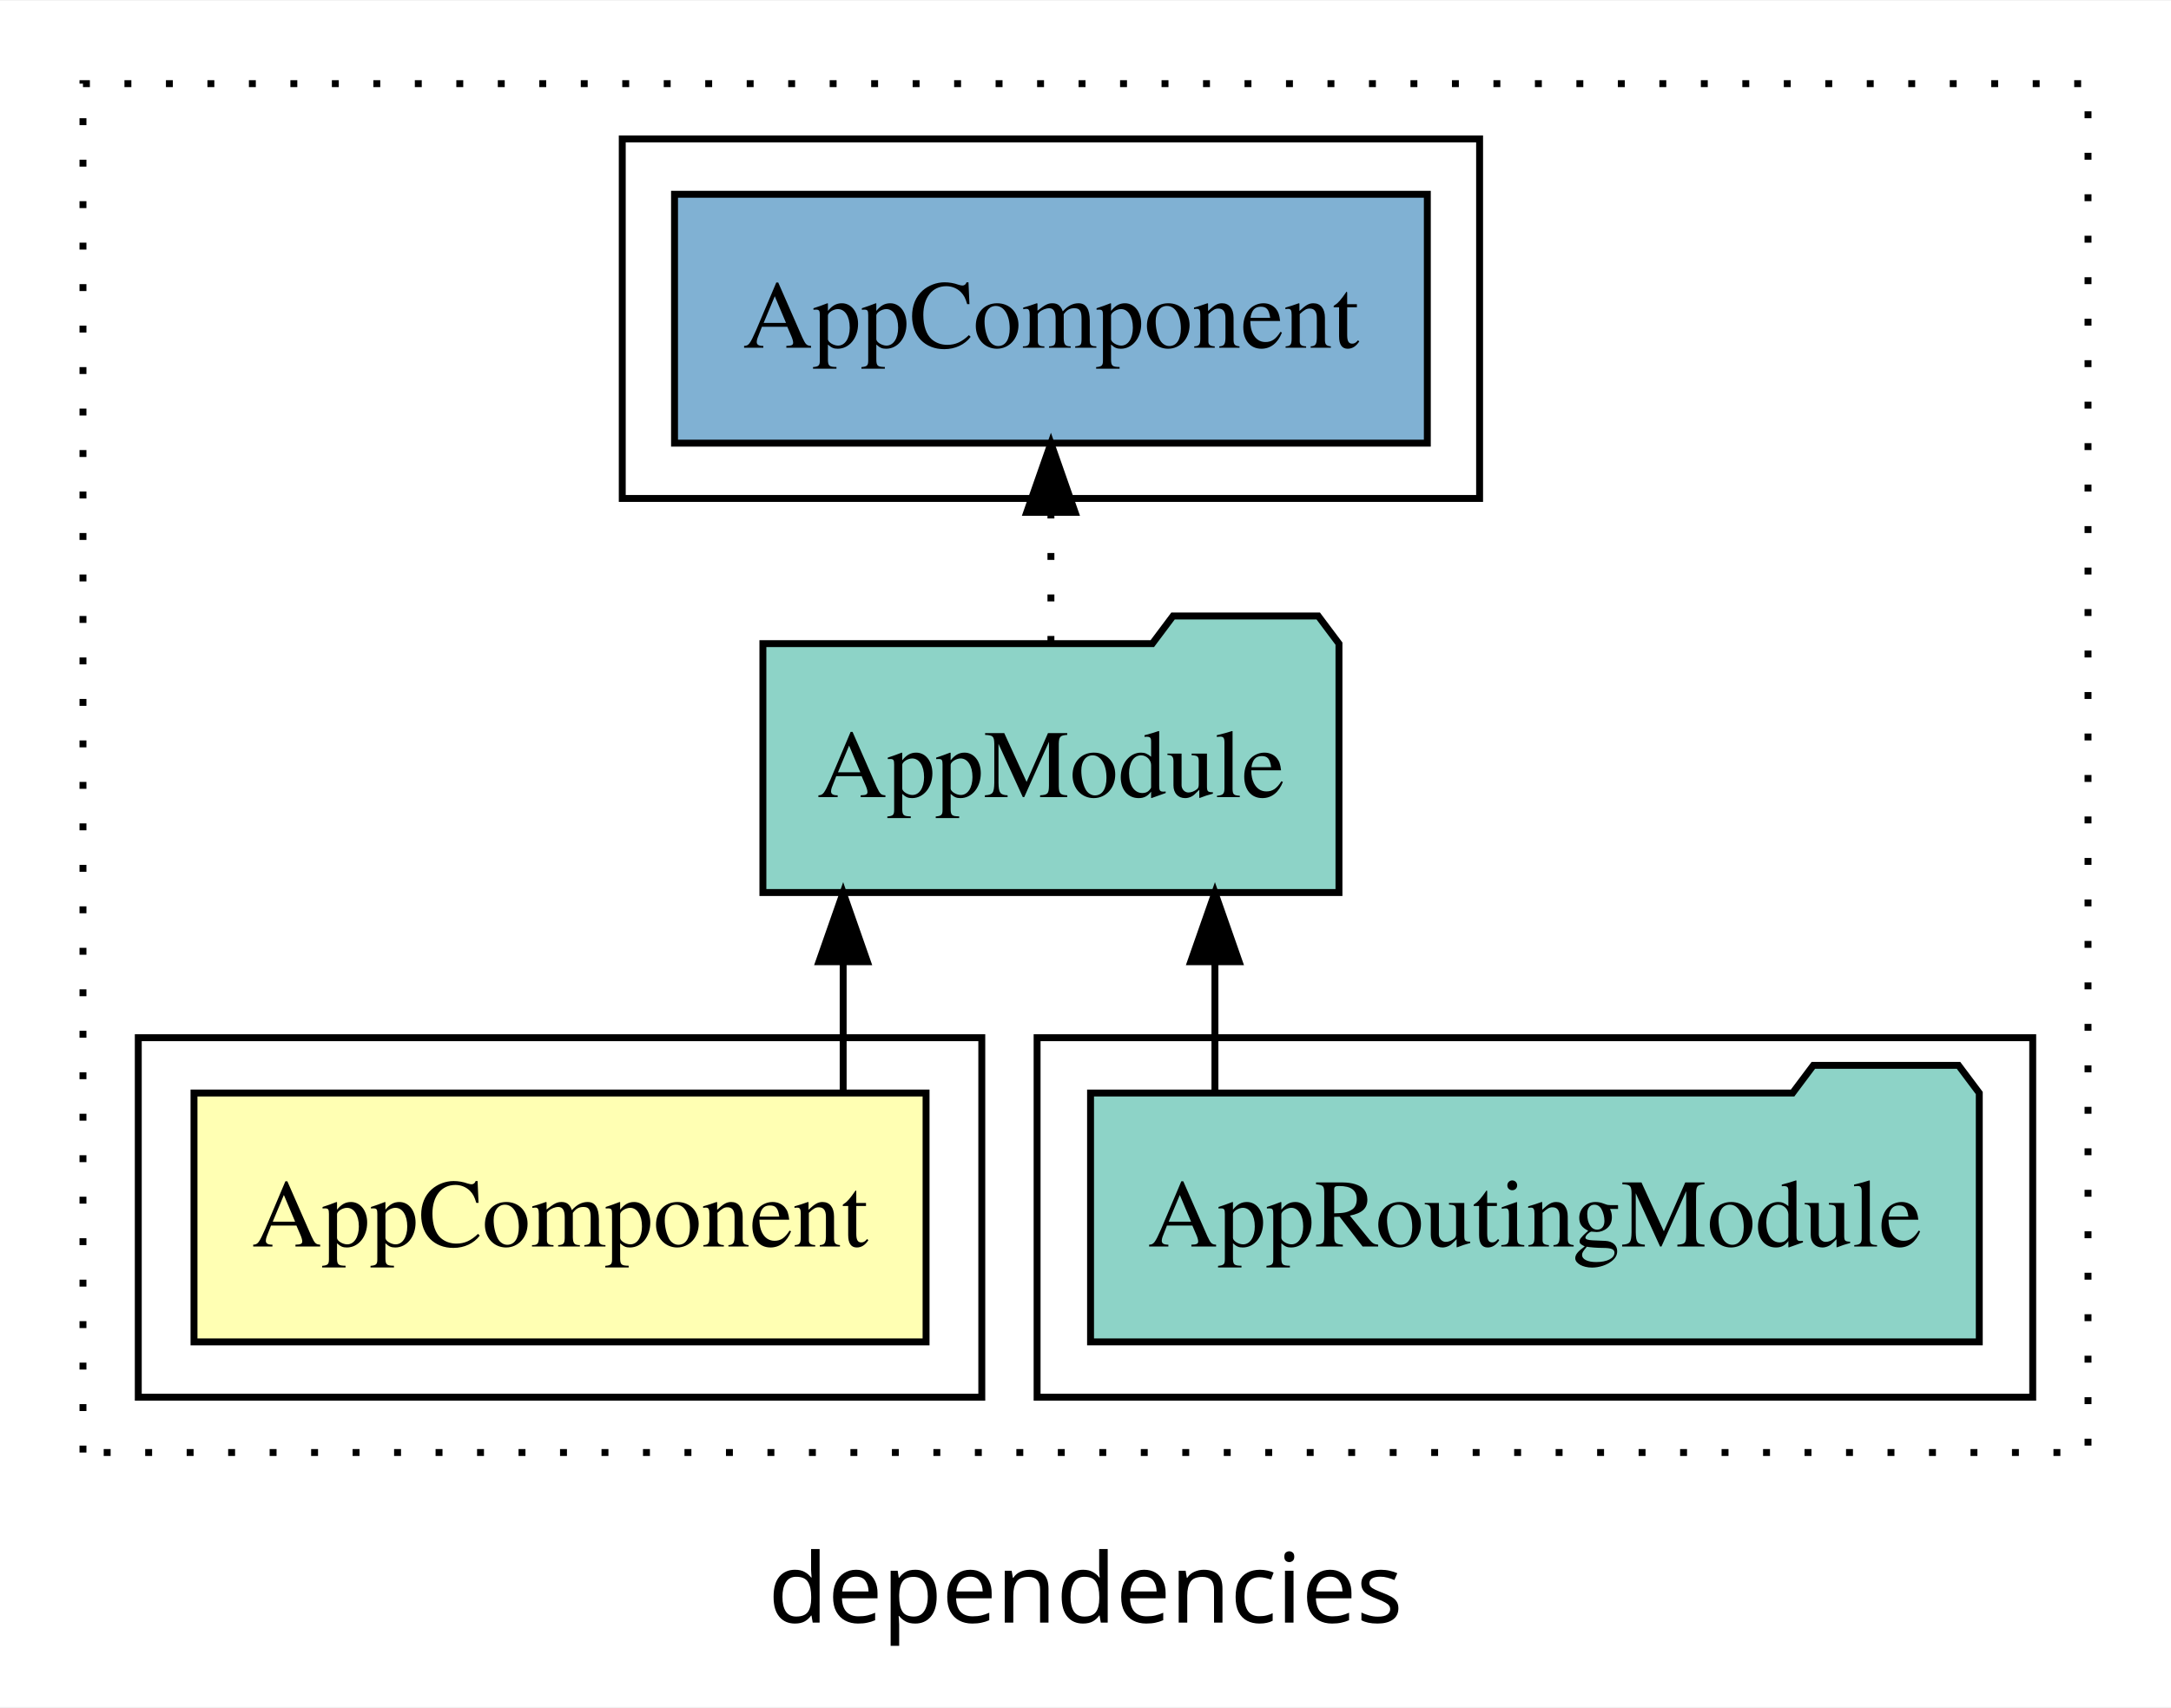
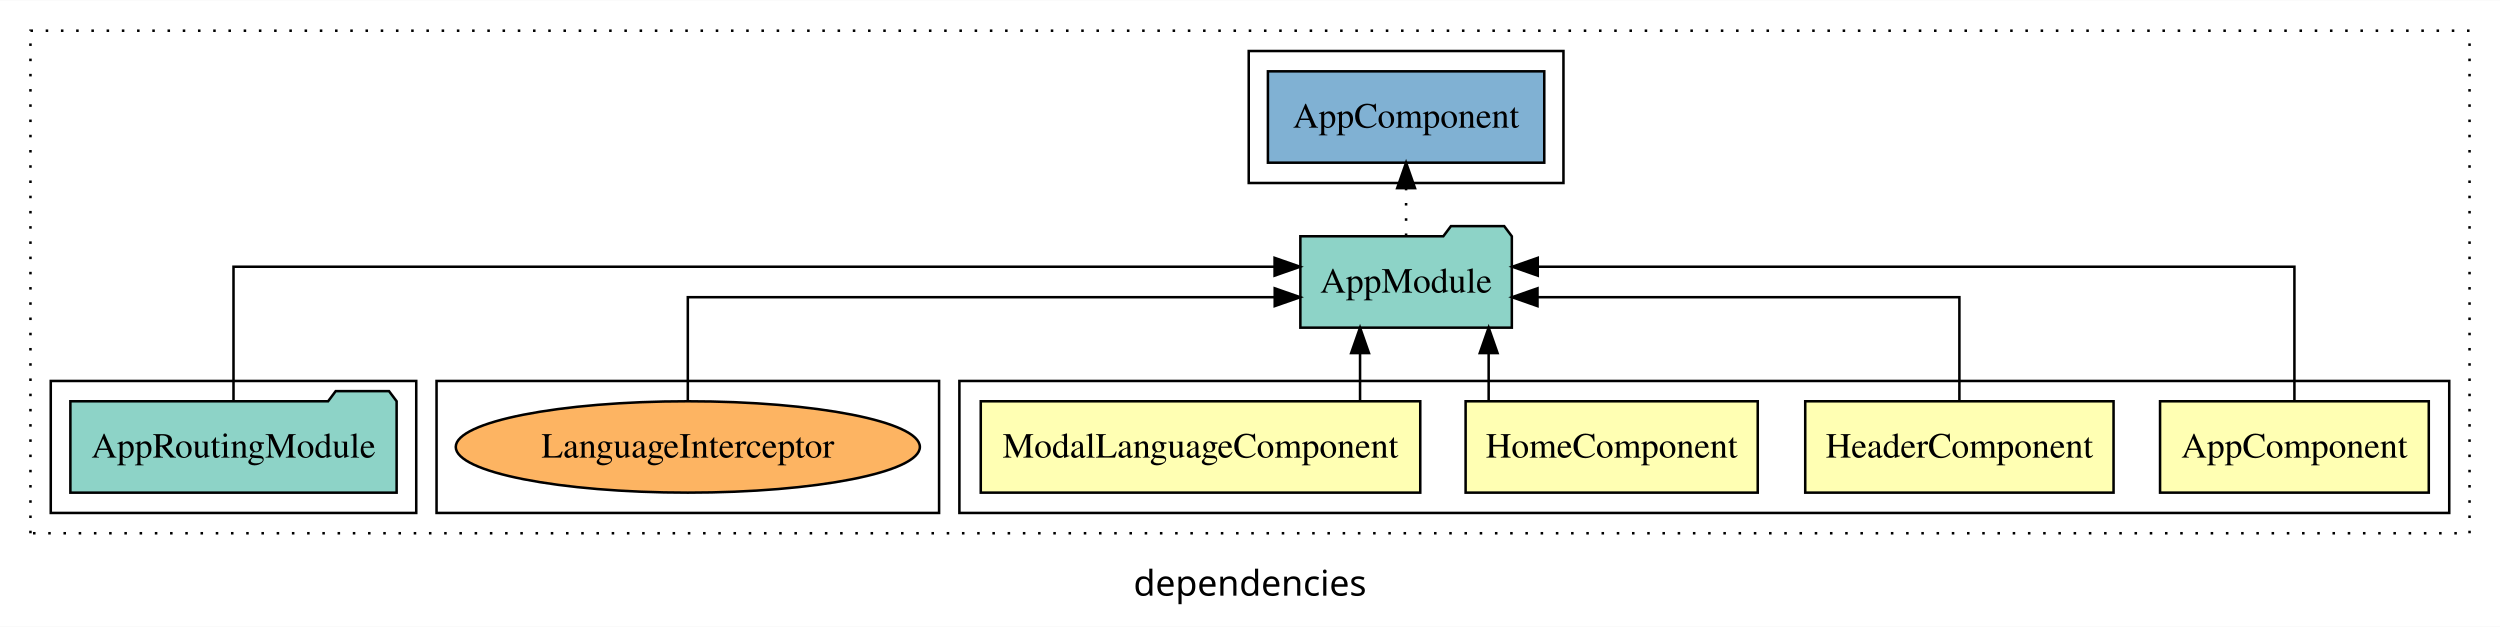
- <svg xmlns="http://www.w3.org/2000/svg" width="314pt" height="247pt" viewBox="0.00 0.00 314.00 246.80">
+ <svg xmlns="http://www.w3.org/2000/svg" width="985pt" height="247pt" viewBox="0.00 0.00 985.00 246.80">
  <g id="graph0" class="graph" transform="scale(1 1) rotate(0) translate(4 242.8)">
-     <polygon fill="white" stroke="transparent" points="-4,4 -4,-242.8 310,-242.8 310,4 -4,4" />
-     <text text-anchor="middle" x="153" y="-8.2" font-family="sans-serif" font-size="14.00">dependencies</text>
+     <polygon fill="white" stroke="transparent" points="-4,4 -4,-242.8 981,-242.8 981,4 -4,4" />
+     <text text-anchor="middle" x="488.5" y="-8.2" font-family="sans-serif" font-size="14.00">dependencies</text>
    <g id="clust1" class="cluster">
-       <polygon fill="none" stroke="black" stroke-dasharray="1,5" points="8,-32.8 8,-230.8 298,-230.8 298,-32.8 8,-32.8" />
-     </g>
-     <g id="clust4" class="cluster">
-       <polygon fill="none" stroke="black" points="146,-40.8 146,-92.8 290,-92.8 290,-40.8 146,-40.8" />
-     </g>
-     <g id="clust6" class="cluster">
-       <polygon fill="none" stroke="black" points="86,-170.8 86,-222.8 210,-222.8 210,-170.8 86,-170.8" />
+       <polygon fill="none" stroke="black" stroke-dasharray="1,5" points="8,-32.8 8,-230.8 969,-230.8 969,-32.8 8,-32.8" />
    </g>
    <g id="clust2" class="cluster">
-       <polygon fill="none" stroke="black" points="16,-40.8 16,-92.8 138,-92.8 138,-40.8 16,-40.8" />
+       <polygon fill="none" stroke="black" points="374,-40.8 374,-92.8 961,-92.8 961,-40.8 374,-40.8" />
+     </g>
+     <g id="clust10" class="cluster">
+       <polygon fill="none" stroke="black" points="168,-40.8 168,-92.8 366,-92.8 366,-40.8 168,-40.8" />
+     </g>
+     <g id="clust7" class="cluster">
+       <polygon fill="none" stroke="black" points="16,-40.8 16,-92.8 160,-92.8 160,-40.8 16,-40.8" />
+     </g>
+     <g id="clust9" class="cluster">
+       <polygon fill="none" stroke="black" points="488,-170.8 488,-222.8 612,-222.8 612,-170.8 488,-170.8" />
    </g>
    <g id="node1" class="node">
-       <polygon fill="#ffffb3" stroke="black" points="129.94,-84.8 24.06,-84.8 24.06,-48.8 129.94,-48.8 129.94,-84.8" />
-       <text text-anchor="middle" x="77" y="-62.6" font-family="Times,serif" font-size="14.00">AppComponent</text>
+       <polygon fill="#ffffb3" stroke="black" points="952.94,-84.8 847.06,-84.8 847.06,-48.8 952.94,-48.8 952.94,-84.8" />
+       <text text-anchor="middle" x="900" y="-62.6" font-family="Times,serif" font-size="14.00">AppComponent</text>
+     </g>
+     <g id="node5" class="node">
+       <polygon fill="#8dd3c7" stroke="black" points="591.66,-149.8 588.66,-153.8 567.66,-153.8 564.66,-149.8 508.34,-149.8 508.34,-113.8 591.66,-113.8 591.66,-149.8" />
+       <text text-anchor="middle" x="550" y="-127.6" font-family="Times,serif" font-size="14.00">AppModule</text>
+     </g>
+     <g id="edge1" class="edge">
+       <path fill="none" stroke="black" d="M900,-85.08C900,-106.12 900,-137.8 900,-137.8 900,-137.8 601.87,-137.8 601.87,-137.8" />
+       <polygon fill="black" stroke="black" points="601.87,-134.3 591.87,-137.8 601.87,-141.3 601.87,-134.3" />
    </g>
    <g id="node2" class="node">
-       <polygon fill="#8dd3c7" stroke="black" points="189.66,-149.8 186.66,-153.8 165.66,-153.8 162.66,-149.8 106.34,-149.8 106.34,-113.8 189.66,-113.8 189.66,-149.8" />
-       <text text-anchor="middle" x="148" y="-127.6" font-family="Times,serif" font-size="14.00">AppModule</text>
+       <polygon fill="#ffffb3" stroke="black" points="828.74,-84.8 707.26,-84.8 707.26,-48.8 828.74,-48.8 828.74,-84.8" />
+       <text text-anchor="middle" x="768" y="-62.6" font-family="Times,serif" font-size="14.00">HeaderComponent</text>
    </g>
-     <g id="edge1" class="edge">
-       <path fill="none" stroke="black" d="M117.95,-84.91C117.95,-84.91 117.95,-103.79 117.95,-103.79" />
-       <polygon fill="black" stroke="black" points="114.45,-103.79 117.95,-113.79 121.45,-103.79 114.45,-103.79" />
+     <g id="edge2" class="edge">
+       <path fill="none" stroke="black" d="M768,-84.82C768,-102.17 768,-125.8 768,-125.8 768,-125.8 601.77,-125.8 601.77,-125.8" />
+       <polygon fill="black" stroke="black" points="601.77,-122.3 591.77,-125.8 601.77,-129.3 601.77,-122.3" />
+     </g>
+     <g id="node3" class="node">
+       <polygon fill="#ffffb3" stroke="black" points="688.55,-84.8 573.45,-84.8 573.45,-48.8 688.55,-48.8 688.55,-84.8" />
+       <text text-anchor="middle" x="631" y="-62.6" font-family="Times,serif" font-size="14.00">HomeComponent</text>
+     </g>
+     <g id="edge3" class="edge">
+       <path fill="none" stroke="black" d="M582.53,-84.91C582.53,-84.91 582.53,-103.79 582.53,-103.79" />
+       <polygon fill="black" stroke="black" points="579.03,-103.79 582.53,-113.79 586.03,-103.79 579.03,-103.79" />
    </g>
    <g id="node4" class="node">
-       <polygon fill="#80b1d3" stroke="black" points="202.44,-214.8 93.56,-214.8 93.56,-178.8 202.44,-178.8 202.44,-214.8" />
-       <text text-anchor="middle" x="148" y="-192.6" font-family="Times,serif" font-size="14.00">AppComponent </text>
+       <polygon fill="#ffffb3" stroke="black" points="555.58,-84.8 382.42,-84.8 382.42,-48.8 555.58,-48.8 555.58,-84.8" />
+       <text text-anchor="middle" x="469" y="-62.6" font-family="Times,serif" font-size="14.00">ModalLanguageComponent</text>
    </g>
-     <g id="edge3" class="edge">
-       <path fill="none" stroke="black" stroke-dasharray="1,5" d="M148,-149.91C148,-149.91 148,-168.79 148,-168.79" />
-       <polygon fill="black" stroke="black" points="144.5,-168.79 148,-178.79 151.5,-168.79 144.5,-168.79" />
+     <g id="edge4" class="edge">
+       <path fill="none" stroke="black" d="M531.86,-84.91C531.86,-84.91 531.86,-103.79 531.86,-103.79" />
+       <polygon fill="black" stroke="black" points="528.36,-103.79 531.86,-113.79 535.36,-103.79 528.36,-103.79" />
    </g>
-     <g id="node3" class="node">
-       <polygon fill="#8dd3c7" stroke="black" points="282.27,-84.8 279.27,-88.8 258.27,-88.8 255.27,-84.8 153.73,-84.8 153.73,-48.8 282.27,-48.8 282.27,-84.8" />
-       <text text-anchor="middle" x="218" y="-62.6" font-family="Times,serif" font-size="14.00">AppRoutingModule</text>
+     <g id="node7" class="node">
+       <polygon fill="#80b1d3" stroke="black" points="604.44,-214.8 495.56,-214.8 495.56,-178.8 604.44,-178.8 604.44,-214.8" />
+       <text text-anchor="middle" x="550" y="-192.6" font-family="Times,serif" font-size="14.00">AppComponent </text>
    </g>
-     <g id="edge2" class="edge">
-       <path fill="none" stroke="black" d="M171.72,-84.91C171.72,-84.91 171.72,-103.79 171.72,-103.79" />
-       <polygon fill="black" stroke="black" points="168.22,-103.79 171.72,-113.79 175.22,-103.79 168.22,-103.79" />
+     <g id="edge6" class="edge">
+       <path fill="none" stroke="black" stroke-dasharray="1,5" d="M550,-149.91C550,-149.91 550,-168.79 550,-168.79" />
+       <polygon fill="black" stroke="black" points="546.5,-168.79 550,-178.79 553.5,-168.79 546.5,-168.79" />
+     </g>
+     <g id="node6" class="node">
+       <polygon fill="#8dd3c7" stroke="black" points="152.27,-84.8 149.27,-88.8 128.27,-88.8 125.27,-84.8 23.73,-84.8 23.73,-48.8 152.27,-48.8 152.27,-84.8" />
+       <text text-anchor="middle" x="88" y="-62.6" font-family="Times,serif" font-size="14.00">AppRoutingModule</text>
+     </g>
+     <g id="edge5" class="edge">
+       <path fill="none" stroke="black" d="M88,-85.08C88,-106.12 88,-137.8 88,-137.8 88,-137.8 498.19,-137.8 498.19,-137.8" />
+       <polygon fill="black" stroke="black" points="498.19,-141.3 508.19,-137.8 498.19,-134.3 498.19,-141.3" />
+     </g>
+     <g id="node8" class="node">
+       <ellipse fill="#fdb462" stroke="black" cx="267" cy="-66.8" rx="91.43" ry="18" />
+       <text text-anchor="middle" x="267" y="-62.6" font-family="Times,serif" font-size="14.00">LanguageInterceptor</text>
+     </g>
+     <g id="edge7" class="edge">
+       <path fill="none" stroke="black" d="M267,-84.82C267,-102.17 267,-125.8 267,-125.8 267,-125.8 498.24,-125.8 498.24,-125.8" />
+       <polygon fill="black" stroke="black" points="498.24,-129.3 508.24,-125.8 498.24,-122.3 498.24,-129.3" />
    </g>
  </g>
</svg>
